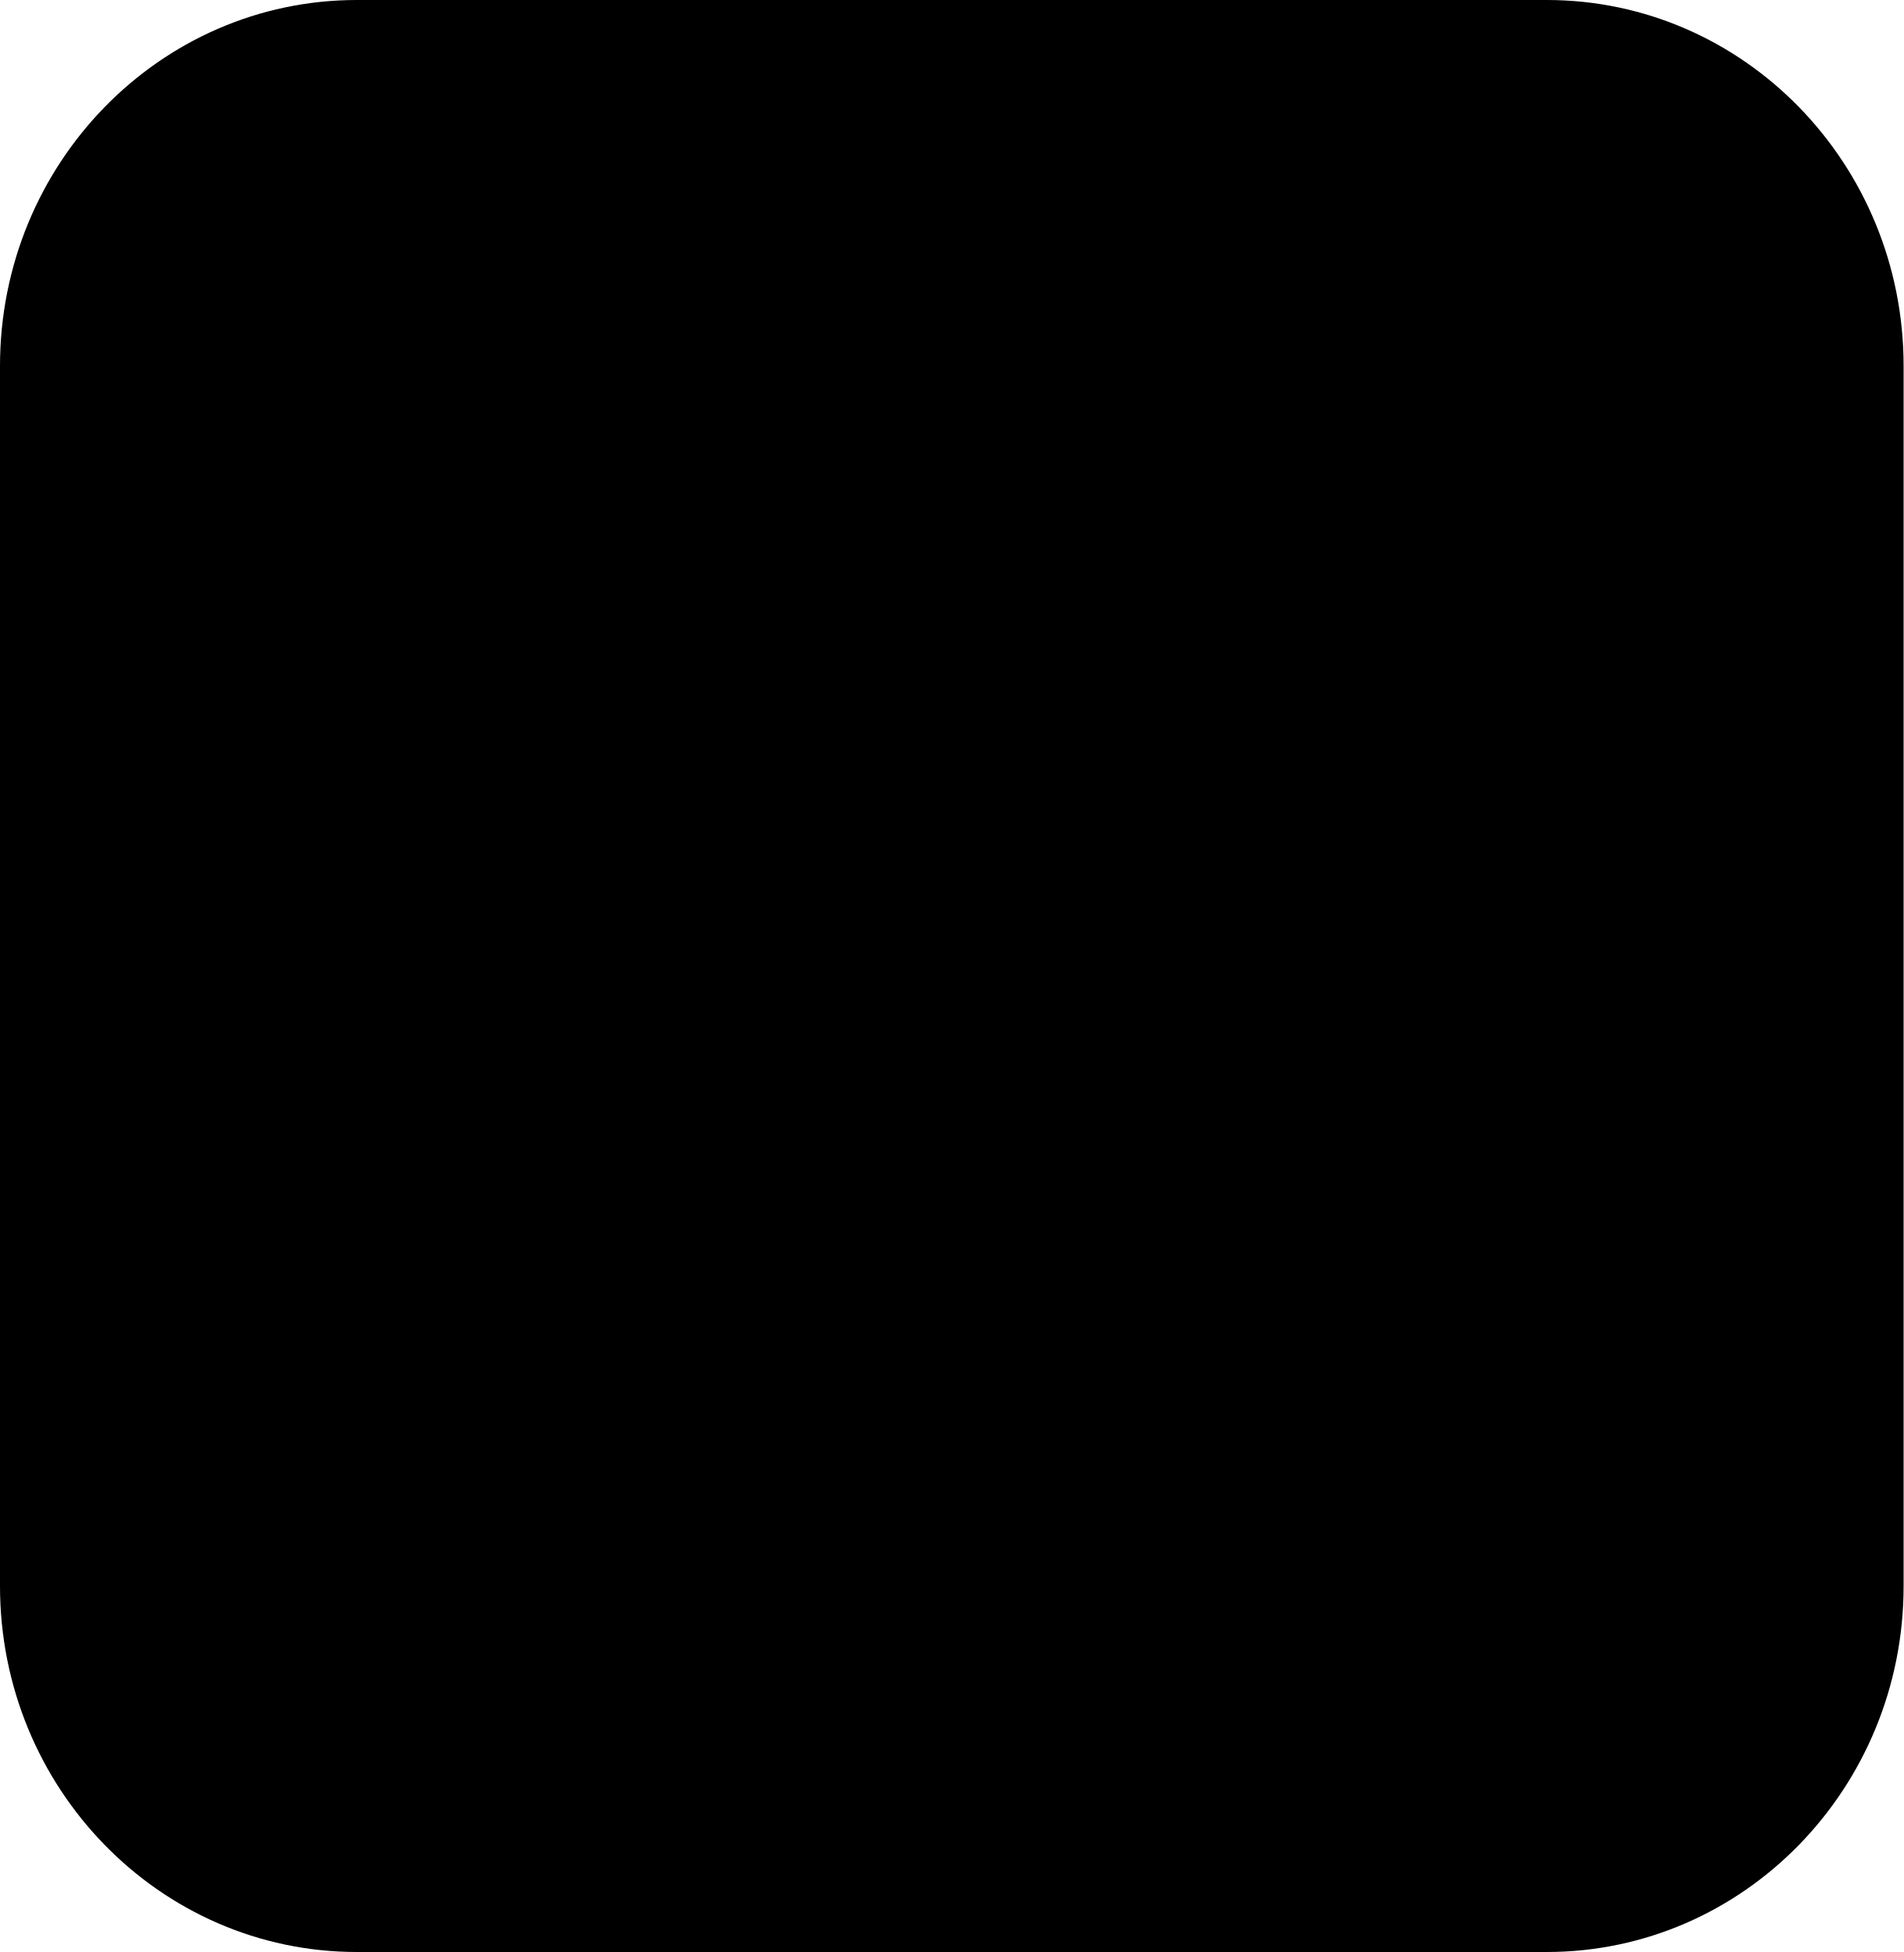
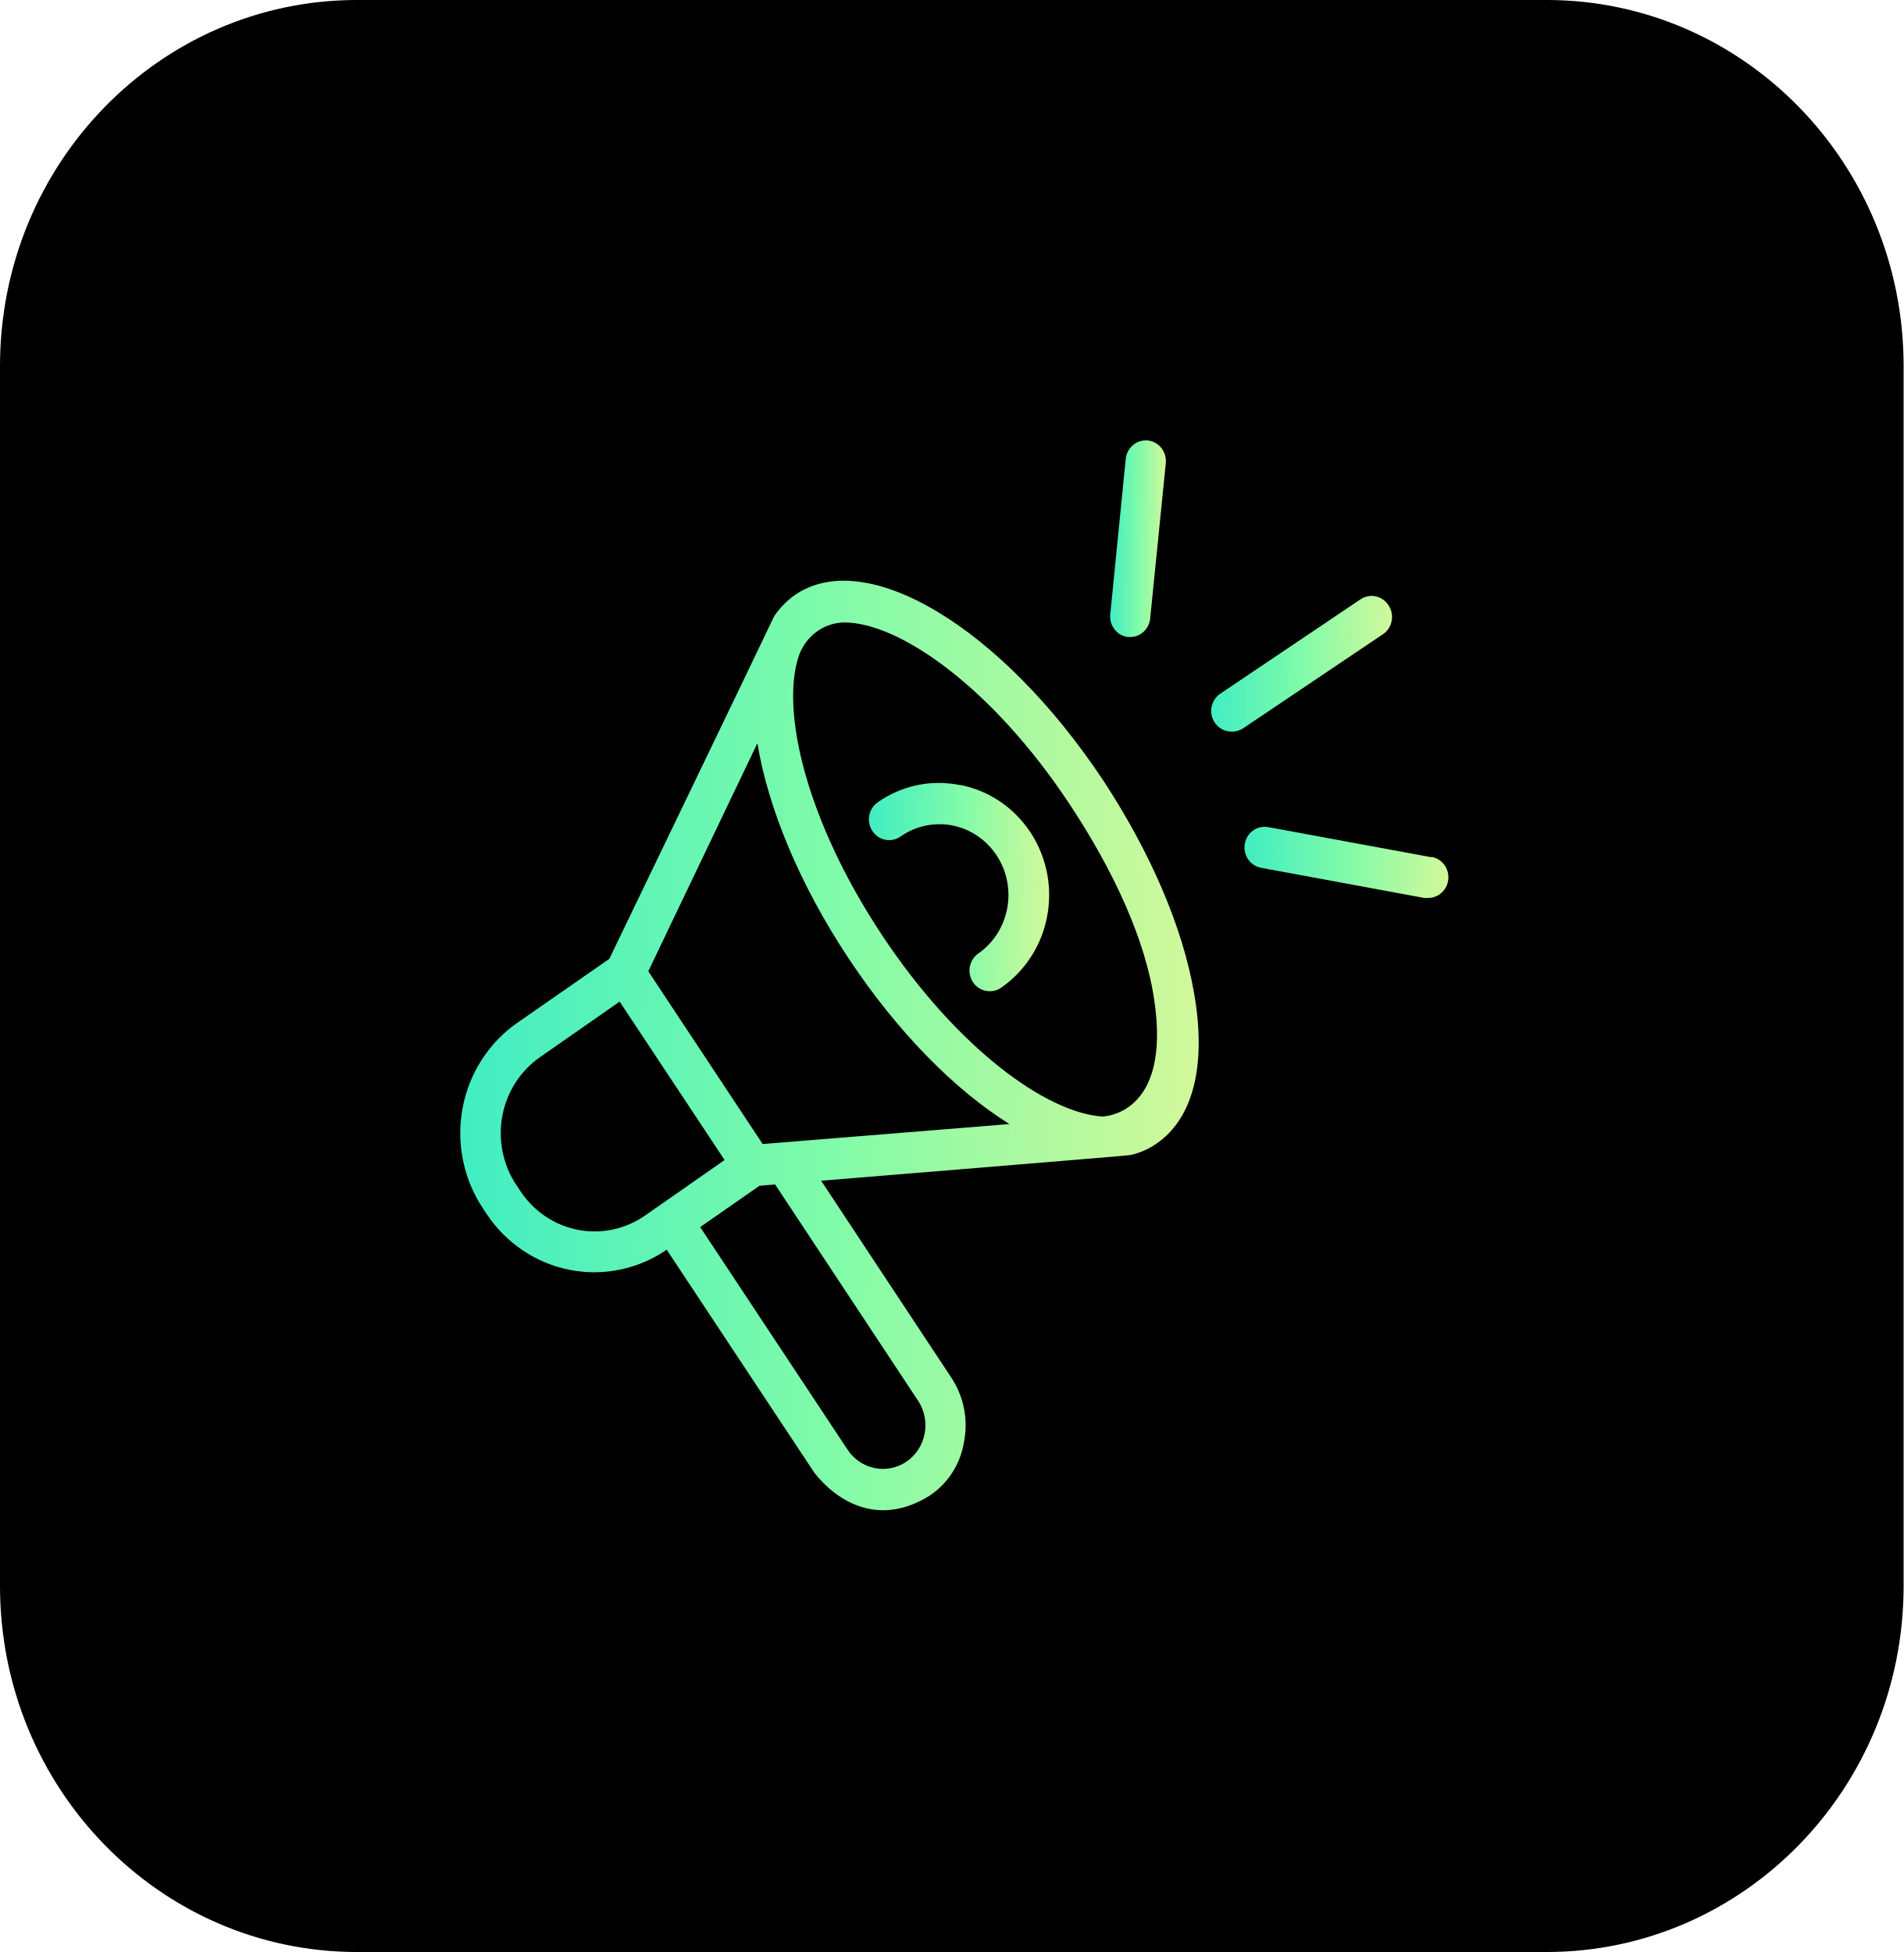
<svg xmlns="http://www.w3.org/2000/svg" width="39" height="40" viewBox="0 0 39 40" fill="none">
  <path d="M31.688 40H7.312C3.274 40 0 36.642 0 32.5V7.5C0 3.357 3.274 0 7.312 0H31.688C35.726 0 39 3.357 39 7.5V32.5C39 36.642 35.726 40 31.688 40Z" fill="#000000" />
  <path d="M22.605 15.996C20.518 12.849 17.732 11.176 16.273 12.201C16.113 12.317 15.973 12.461 15.861 12.626C15.861 12.639 12.483 19.649 12.483 19.649L10.597 20.96C10.308 21.161 10.06 21.419 9.868 21.719C9.675 22.019 9.543 22.355 9.477 22.707C9.411 23.06 9.414 23.422 9.485 23.773C9.556 24.125 9.693 24.459 9.89 24.755L9.975 24.884C10.372 25.477 10.982 25.887 11.672 26.022C12.361 26.158 13.076 26.009 13.659 25.609L16.688 30.185C17.134 30.749 17.989 31.309 19.045 30.649C19.232 30.525 19.392 30.362 19.514 30.17C19.636 29.979 19.717 29.763 19.752 29.537C19.795 29.313 19.794 29.082 19.749 28.858C19.704 28.634 19.616 28.421 19.491 28.232L16.823 24.195C16.823 24.195 23.13 23.68 23.154 23.67C23.351 23.628 23.537 23.545 23.703 23.428C24.453 22.906 24.721 21.811 24.462 20.343C24.229 18.992 23.566 17.462 22.605 15.996ZM10.661 24.407L10.576 24.279C10.44 24.074 10.345 23.844 10.297 23.601C10.248 23.359 10.246 23.109 10.292 22.866C10.337 22.622 10.429 22.391 10.562 22.184C10.695 21.977 10.866 21.8 11.066 21.661L12.695 20.525L14.845 23.771L13.216 24.908C13.016 25.047 12.792 25.145 12.555 25.195C12.319 25.245 12.075 25.247 11.837 25.201C11.6 25.154 11.374 25.06 11.172 24.924C10.97 24.788 10.797 24.612 10.661 24.407ZM18.812 28.708C18.941 28.905 18.988 29.146 18.944 29.378C18.9 29.611 18.768 29.816 18.576 29.948C18.384 30.081 18.149 30.129 17.922 30.084C17.695 30.039 17.494 29.903 17.365 29.707L14.345 25.145L15.559 24.299L15.88 24.272L18.812 28.708ZM15.625 23.443L13.282 19.903L15.517 15.23C15.733 16.543 16.368 18.102 17.381 19.633C18.395 21.163 19.573 22.343 20.681 23.034L15.625 23.443ZM22.579 22.879C21.452 22.804 19.618 21.501 18.065 19.154C16.511 16.806 16.007 14.585 16.353 13.48C16.416 13.272 16.541 13.091 16.71 12.96C16.88 12.83 17.085 12.758 17.296 12.755C18.414 12.755 20.316 14.065 21.914 16.48C22.814 17.839 23.47 19.26 23.649 20.503C24 22.879 22.579 22.879 22.579 22.879Z" fill="url(#paint0_linear_1485_49868)" />
  <path d="M19.659 16.086C19.37 16.028 19.073 16.029 18.785 16.09C18.496 16.151 18.223 16.271 17.98 16.441C17.936 16.473 17.897 16.514 17.868 16.56C17.838 16.607 17.818 16.66 17.808 16.715C17.799 16.77 17.8 16.826 17.811 16.88C17.823 16.935 17.844 16.986 17.875 17.032C17.906 17.078 17.946 17.117 17.991 17.148C18.037 17.178 18.088 17.199 18.142 17.209C18.195 17.219 18.25 17.218 18.303 17.206C18.357 17.194 18.407 17.172 18.452 17.14C18.605 17.033 18.778 16.958 18.96 16.92C19.142 16.881 19.329 16.88 19.512 16.915C19.694 16.951 19.868 17.024 20.023 17.128C20.178 17.233 20.312 17.368 20.416 17.526C20.521 17.683 20.594 17.86 20.631 18.047C20.669 18.233 20.67 18.426 20.635 18.613C20.6 18.8 20.53 18.978 20.428 19.137C20.326 19.297 20.194 19.434 20.04 19.541C19.968 19.592 19.913 19.666 19.885 19.751C19.856 19.837 19.855 19.929 19.881 20.015C19.907 20.102 19.96 20.177 20.031 20.23C20.102 20.284 20.188 20.312 20.276 20.312C20.36 20.314 20.443 20.288 20.512 20.239C20.878 19.985 21.163 19.624 21.33 19.203C21.496 18.782 21.538 18.32 21.448 17.876C21.358 17.431 21.142 17.023 20.826 16.705C20.511 16.386 20.11 16.171 19.675 16.086H19.659Z" fill="url(#paint1_linear_1485_49868)" />
  <path d="M23.114 13.054H23.154C23.256 13.054 23.355 13.015 23.43 12.945C23.506 12.875 23.554 12.779 23.564 12.675L23.883 9.503C23.89 9.447 23.886 9.39 23.871 9.335C23.857 9.281 23.831 9.23 23.797 9.185C23.763 9.141 23.721 9.104 23.672 9.077C23.624 9.049 23.571 9.032 23.516 9.026C23.461 9.021 23.406 9.026 23.353 9.043C23.3 9.059 23.251 9.086 23.209 9.123C23.166 9.159 23.132 9.204 23.107 9.254C23.081 9.304 23.066 9.359 23.062 9.416L22.746 12.59C22.735 12.702 22.767 12.813 22.837 12.9C22.905 12.987 23.005 13.043 23.114 13.054Z" fill="url(#paint2_linear_1485_49868)" />
  <path d="M28.446 12.402C28.385 12.308 28.291 12.243 28.184 12.22C28.076 12.197 27.965 12.219 27.873 12.281L25 14.215C24.925 14.265 24.869 14.339 24.838 14.426C24.808 14.512 24.806 14.606 24.833 14.694C24.86 14.781 24.913 14.857 24.986 14.911C25.058 14.965 25.146 14.993 25.235 14.991C25.319 14.993 25.401 14.969 25.471 14.923L28.344 12.989C28.434 12.925 28.494 12.827 28.513 12.717C28.532 12.607 28.508 12.493 28.446 12.402Z" fill="url(#paint3_linear_1485_49868)" />
  <path d="M29.325 17.566L25.982 16.949C25.874 16.929 25.763 16.954 25.673 17.018C25.583 17.082 25.522 17.18 25.503 17.291C25.483 17.402 25.508 17.516 25.57 17.608C25.633 17.7 25.728 17.763 25.836 17.783L29.176 18.4H29.249C29.354 18.403 29.457 18.365 29.535 18.293C29.614 18.221 29.663 18.122 29.672 18.014C29.681 17.907 29.651 17.8 29.585 17.715C29.52 17.63 29.426 17.574 29.322 17.558L29.325 17.566Z" fill="url(#paint4_linear_1485_49868)" />
  <defs>
    <linearGradient id="paint0_linear_1485_49868" x1="9.43" y1="11.9" x2="24.747" y2="12.053" gradientUnits="userSpaceOnUse">
-       <stop stopColor="#40EDC3" />
-       <stop offset="0.496" stopColor="#7FFBA9" />
-       <stop offset="1" stopColor="#D3F89A" />
+       <stop stop-color="#40EDC3" />
+       <stop offset="0.496" stop-color="#7FFBA9" />
+       <stop offset="1" stop-color="#D3F89A" />
    </linearGradient>
    <linearGradient id="paint1_linear_1485_49868" x1="17.802" y1="16.043" x2="21.54" y2="16.084" gradientUnits="userSpaceOnUse">
-       <stop stopColor="#40EDC3" />
-       <stop offset="0.496" stopColor="#7FFBA9" />
-       <stop offset="1" stopColor="#D3F89A" />
+       <stop stop-color="#40EDC3" />
+       <stop offset="0.496" stop-color="#7FFBA9" />
+       <stop offset="1" stop-color="#D3F89A" />
    </linearGradient>
    <linearGradient id="paint2_linear_1485_49868" x1="22.744" y1="9.024" x2="23.9" y2="9.028" gradientUnits="userSpaceOnUse">
-       <stop stopColor="#40EDC3" />
-       <stop offset="0.496" stopColor="#7FFBA9" />
-       <stop offset="1" stopColor="#D3F89A" />
+       <stop stop-color="#40EDC3" />
+       <stop offset="0.496" stop-color="#7FFBA9" />
+       <stop offset="1" stop-color="#D3F89A" />
    </linearGradient>
    <linearGradient id="paint3_linear_1485_49868" x1="24.814" y1="12.211" x2="28.565" y2="12.274" gradientUnits="userSpaceOnUse">
-       <stop stopColor="#40EDC3" />
-       <stop offset="0.496" stopColor="#7FFBA9" />
-       <stop offset="1" stopColor="#D3F89A" />
+       <stop stop-color="#40EDC3" />
+       <stop offset="0.496" stop-color="#7FFBA9" />
+       <stop offset="1" stop-color="#D3F89A" />
    </linearGradient>
    <linearGradient id="paint4_linear_1485_49868" x1="25.496" y1="16.942" x2="29.721" y2="17.095" gradientUnits="userSpaceOnUse">
-       <stop stopColor="#40EDC3" />
-       <stop offset="0.496" stopColor="#7FFBA9" />
-       <stop offset="1" stopColor="#D3F89A" />
+       <stop stop-color="#40EDC3" />
+       <stop offset="0.496" stop-color="#7FFBA9" />
+       <stop offset="1" stop-color="#D3F89A" />
    </linearGradient>
  </defs>
</svg>
